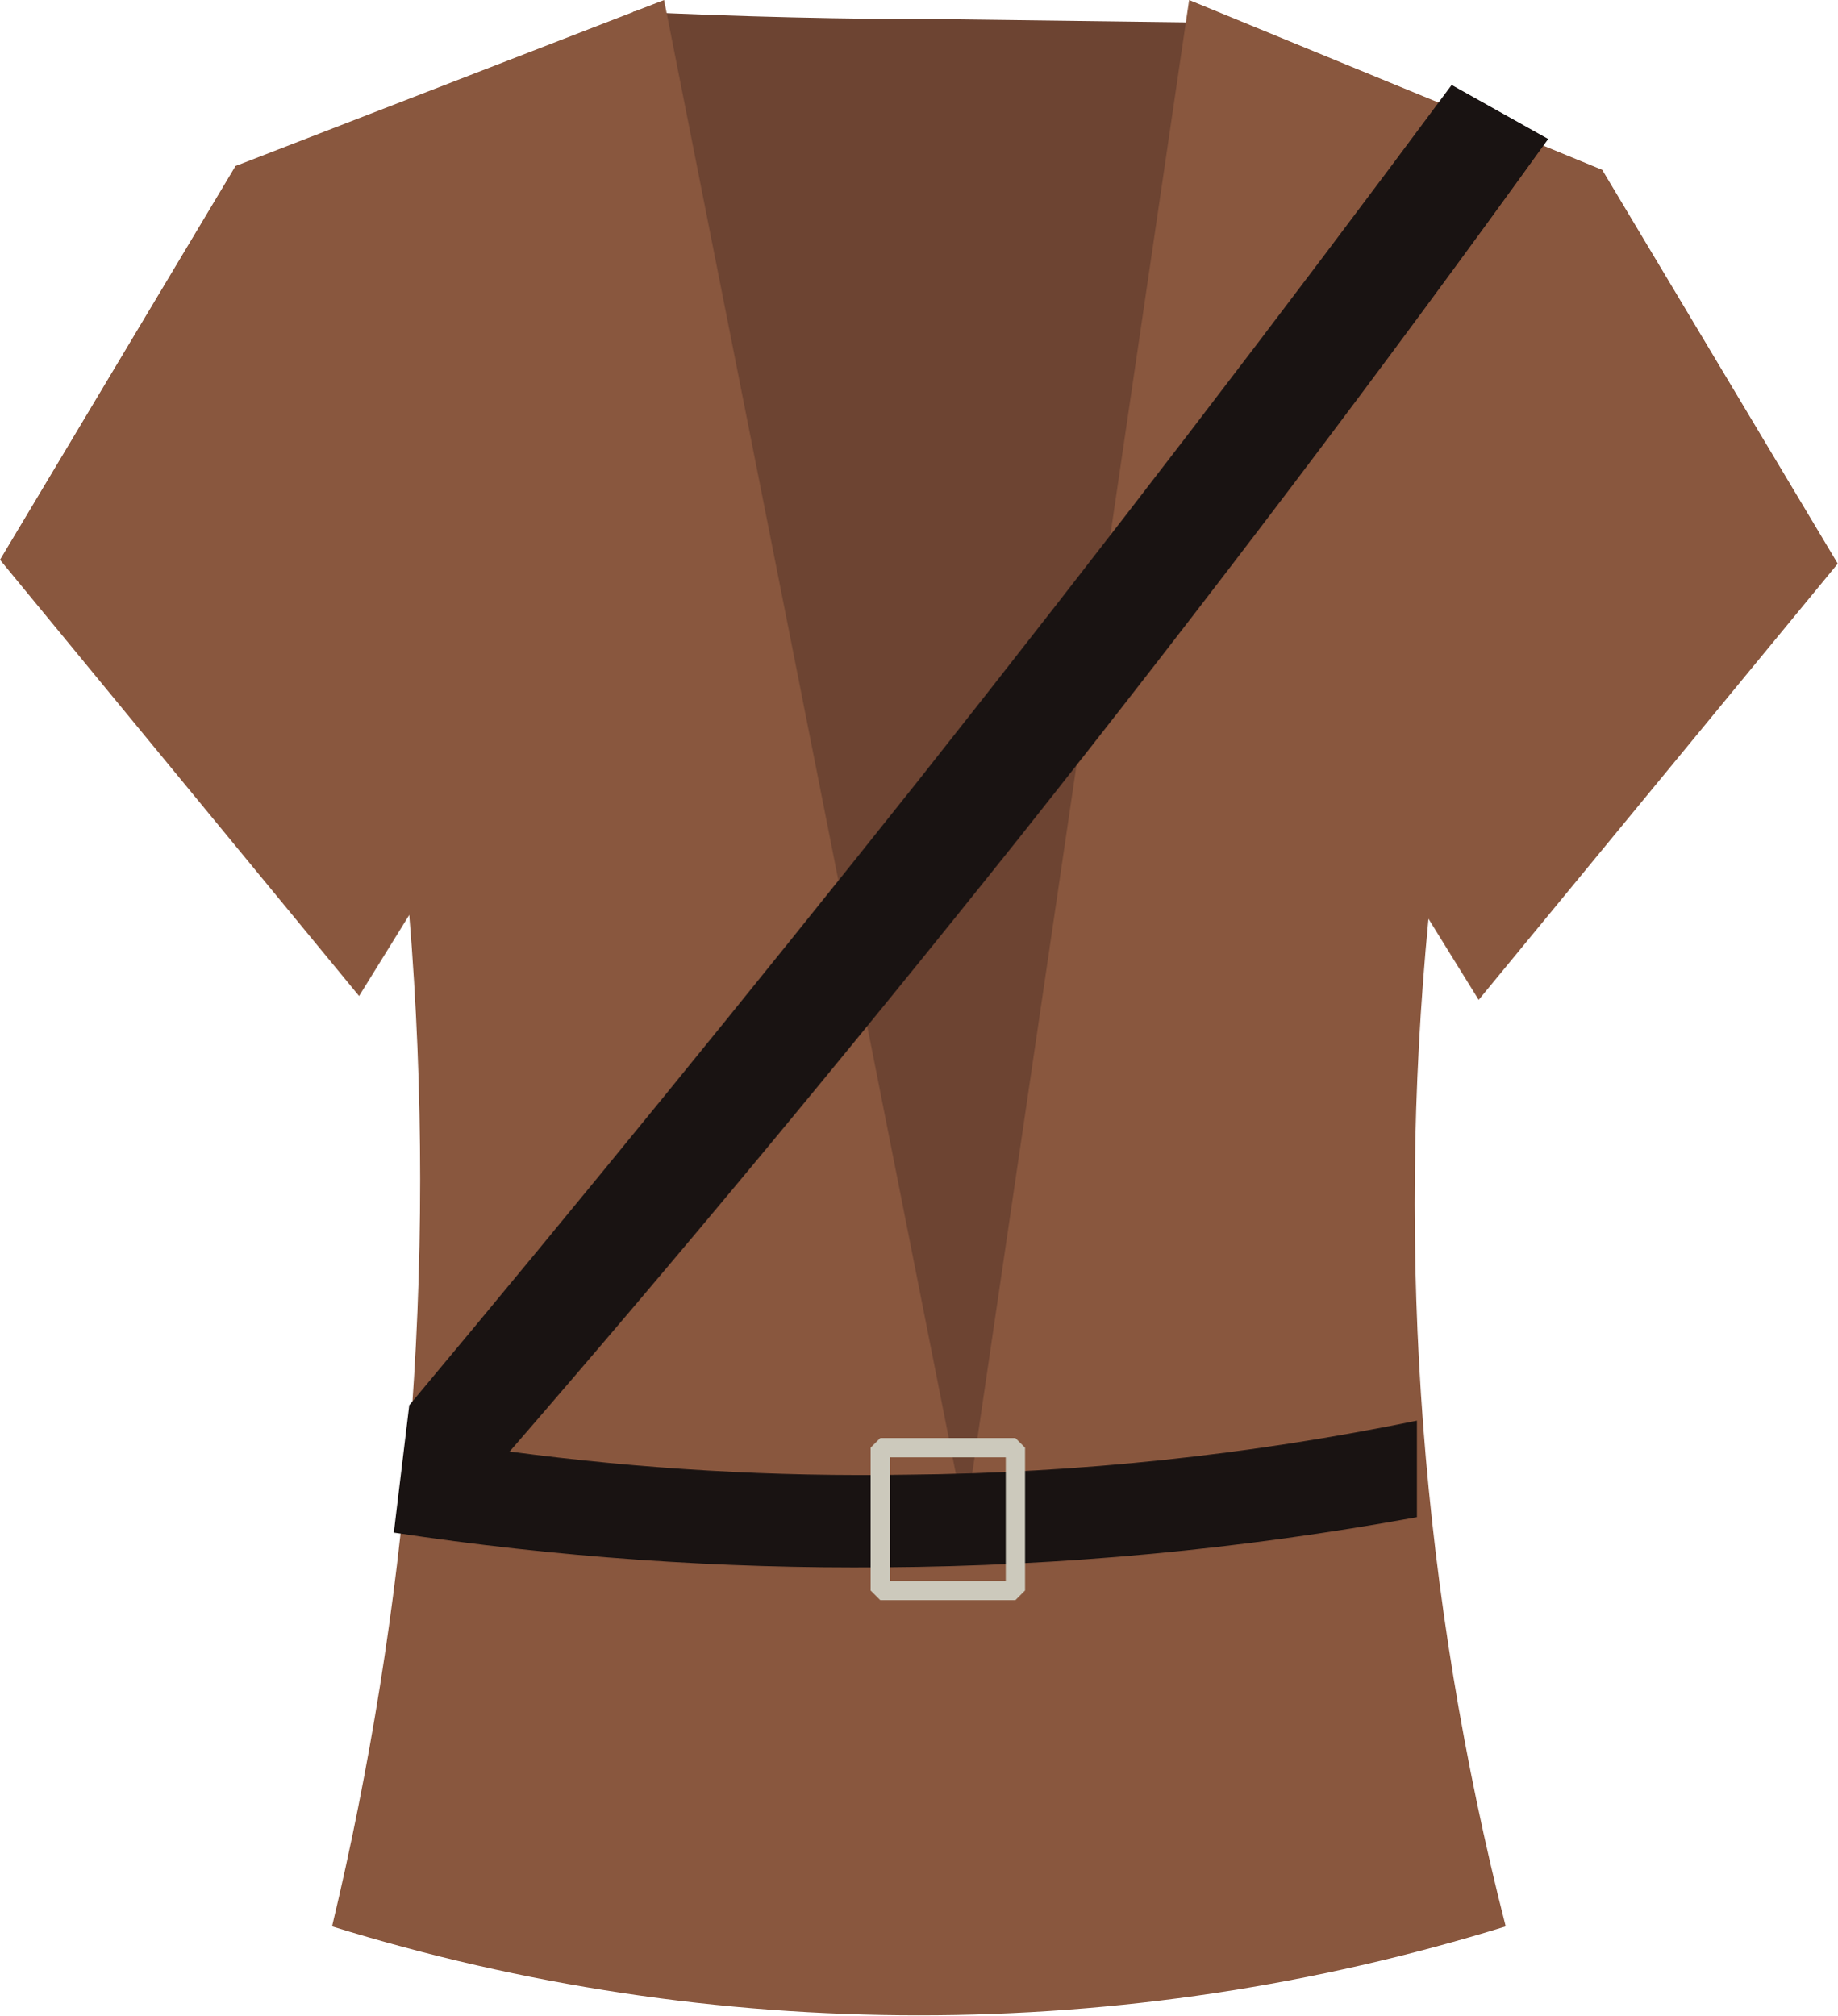
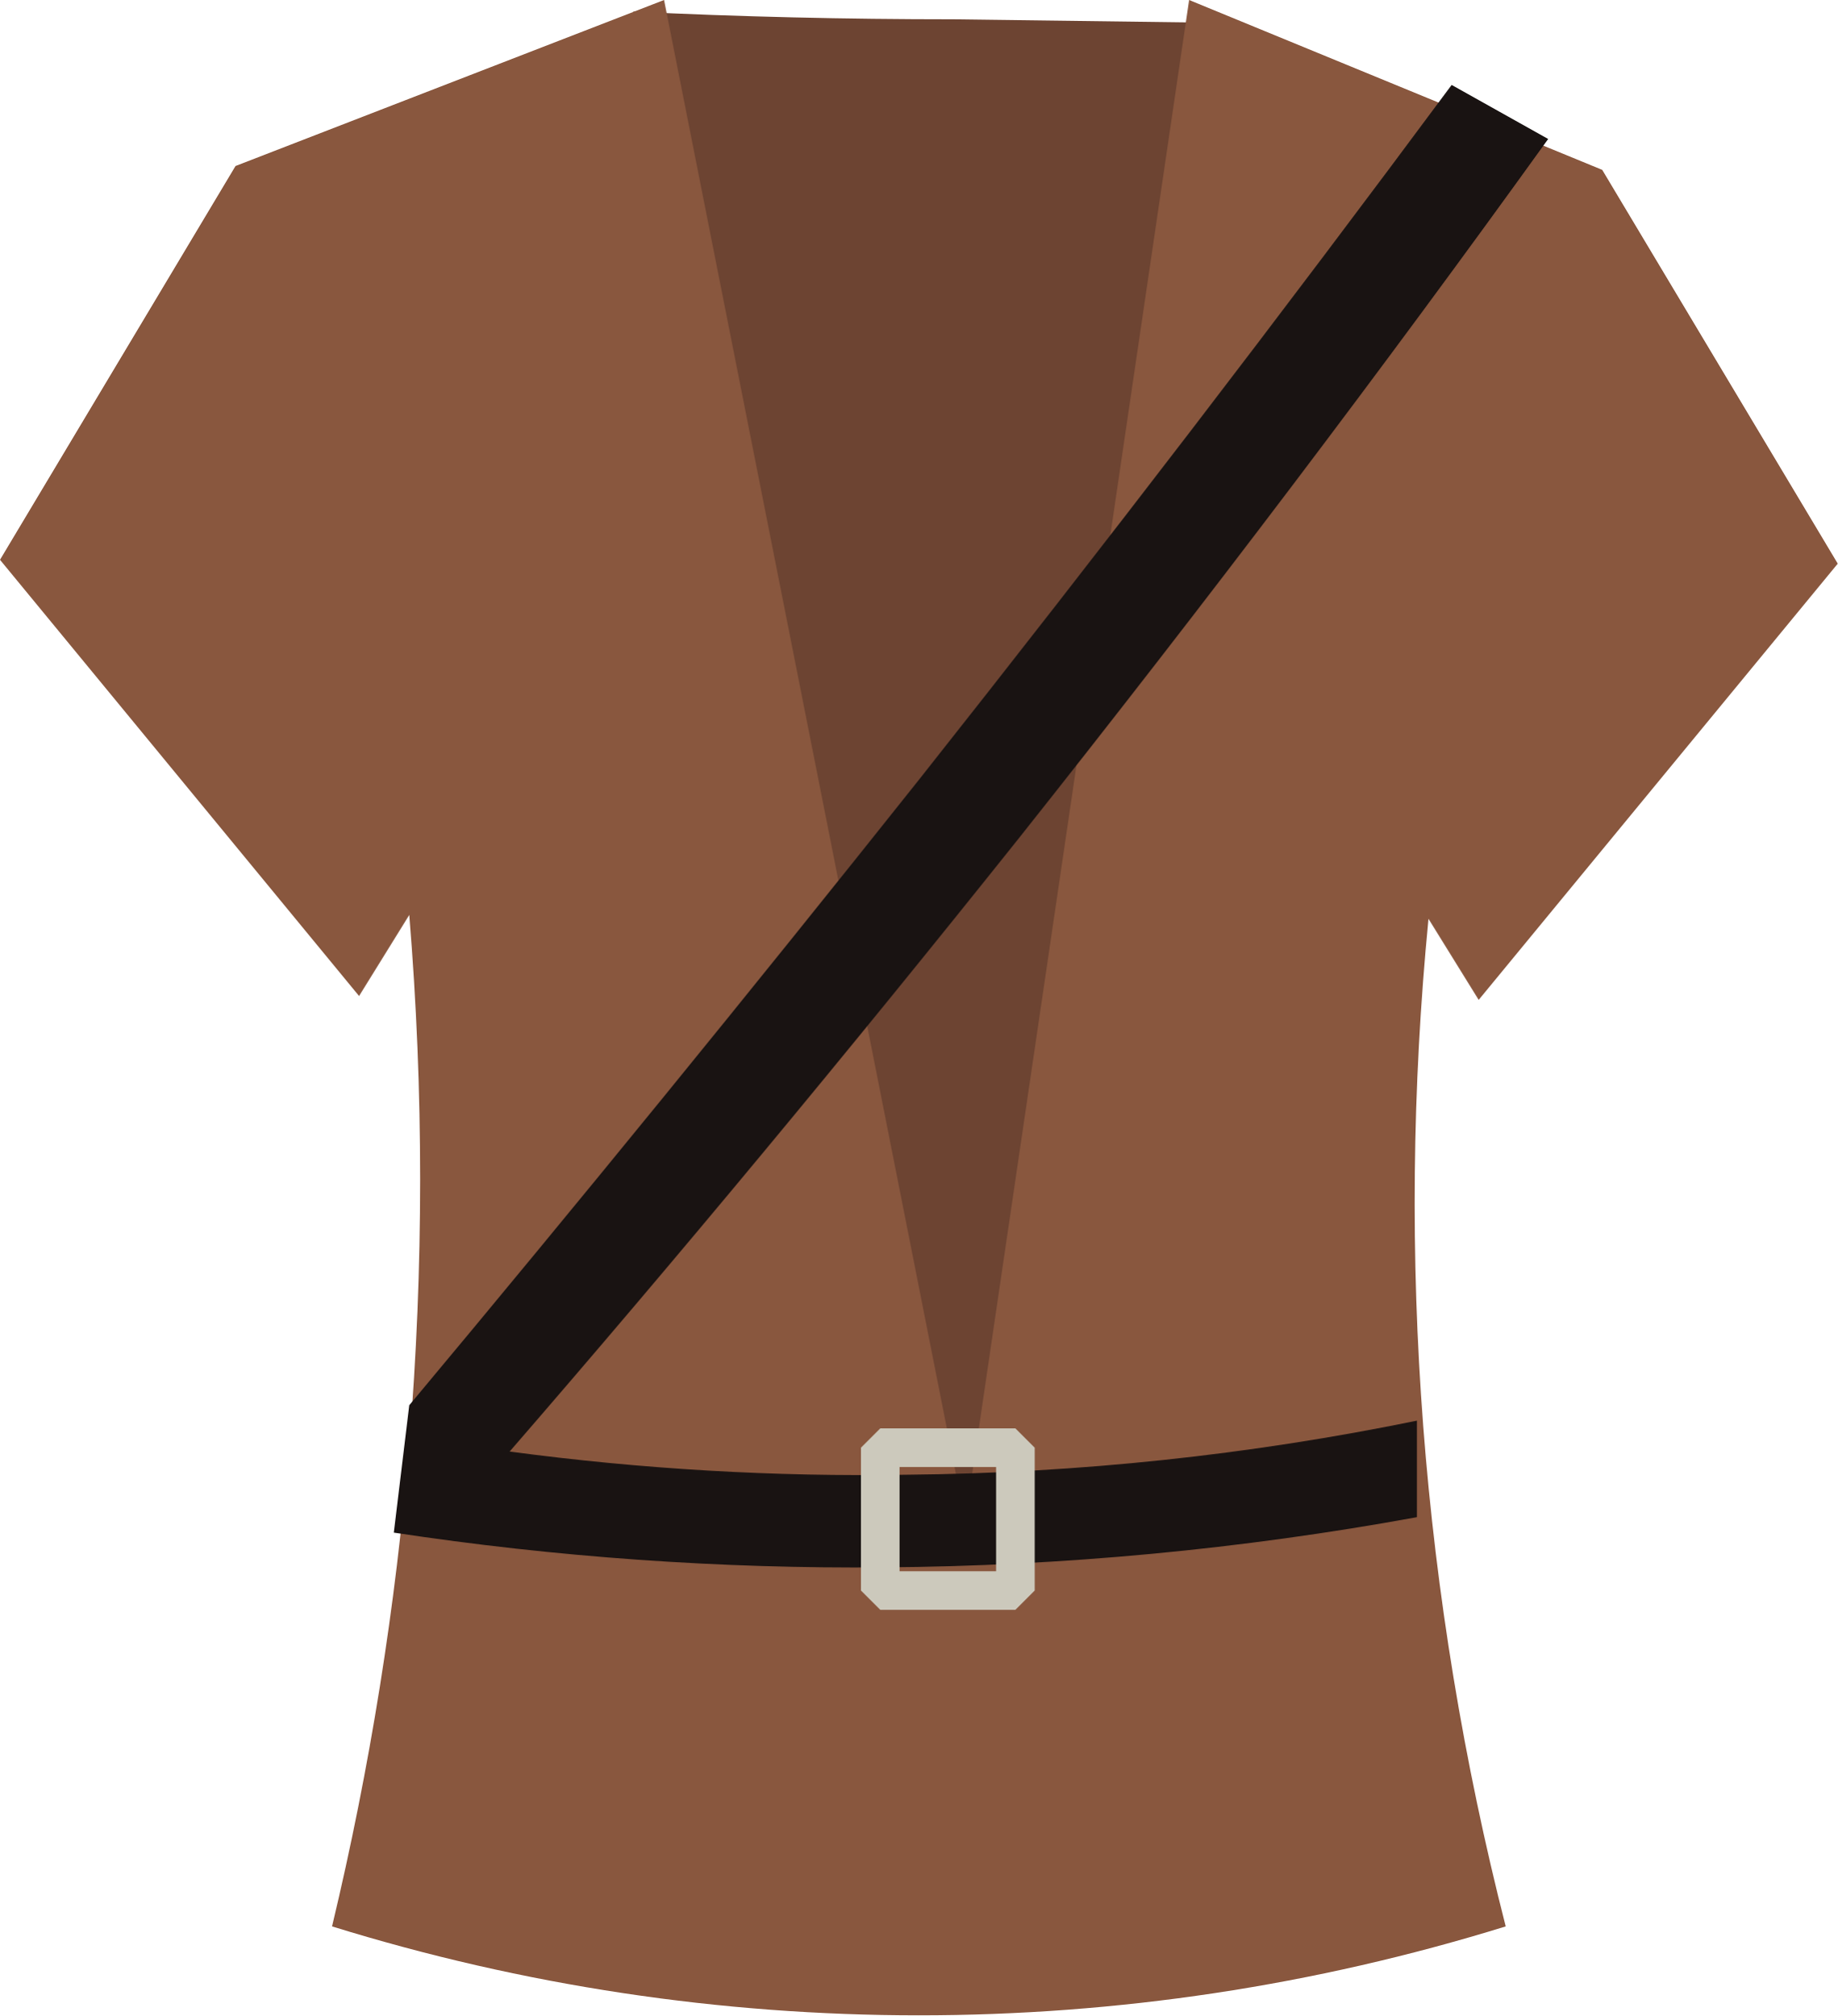
<svg xmlns="http://www.w3.org/2000/svg" viewBox="0 0 476 522">
  <path class="_back" d="M164 3q41 2 83 2l75 1-73 397L164 3z" fill="#6d4432" />
  <path class="_front" d="M172 0L61 43 0 145l93 113 13-21a833 833 0 0 1 0 137 831 831 0 0 1-20 125 513 513 0 0 0 304 0 757 757 0 0 1-20-261l13 21 93-113-61-102L308 0l-58 394z" fill="#89573e" />
  <path class="_belt" d="M376 22l25 14q-64 89-137 181-67 84-132 159a689 689 0 0 0 103 6 689 689 0 0 0 132-14v25a799 799 0 0 1-138 13 800 800 0 0 1-127-9l4-33q66-79 132-162 72-91 138-180z" fill="#191312" />
-   <path class="_buckle" fill="none" stroke="#ccc9bc" stroke-miterlimit="0" stroke-width="5" d="M228 375h35v37h-35z" />
+   <path class="_buckle" fill="none" stroke="#ccc9bc" stroke-miterlimit="0" stroke-width="10" d="M228 375h35v37h-35z" />
</svg>
